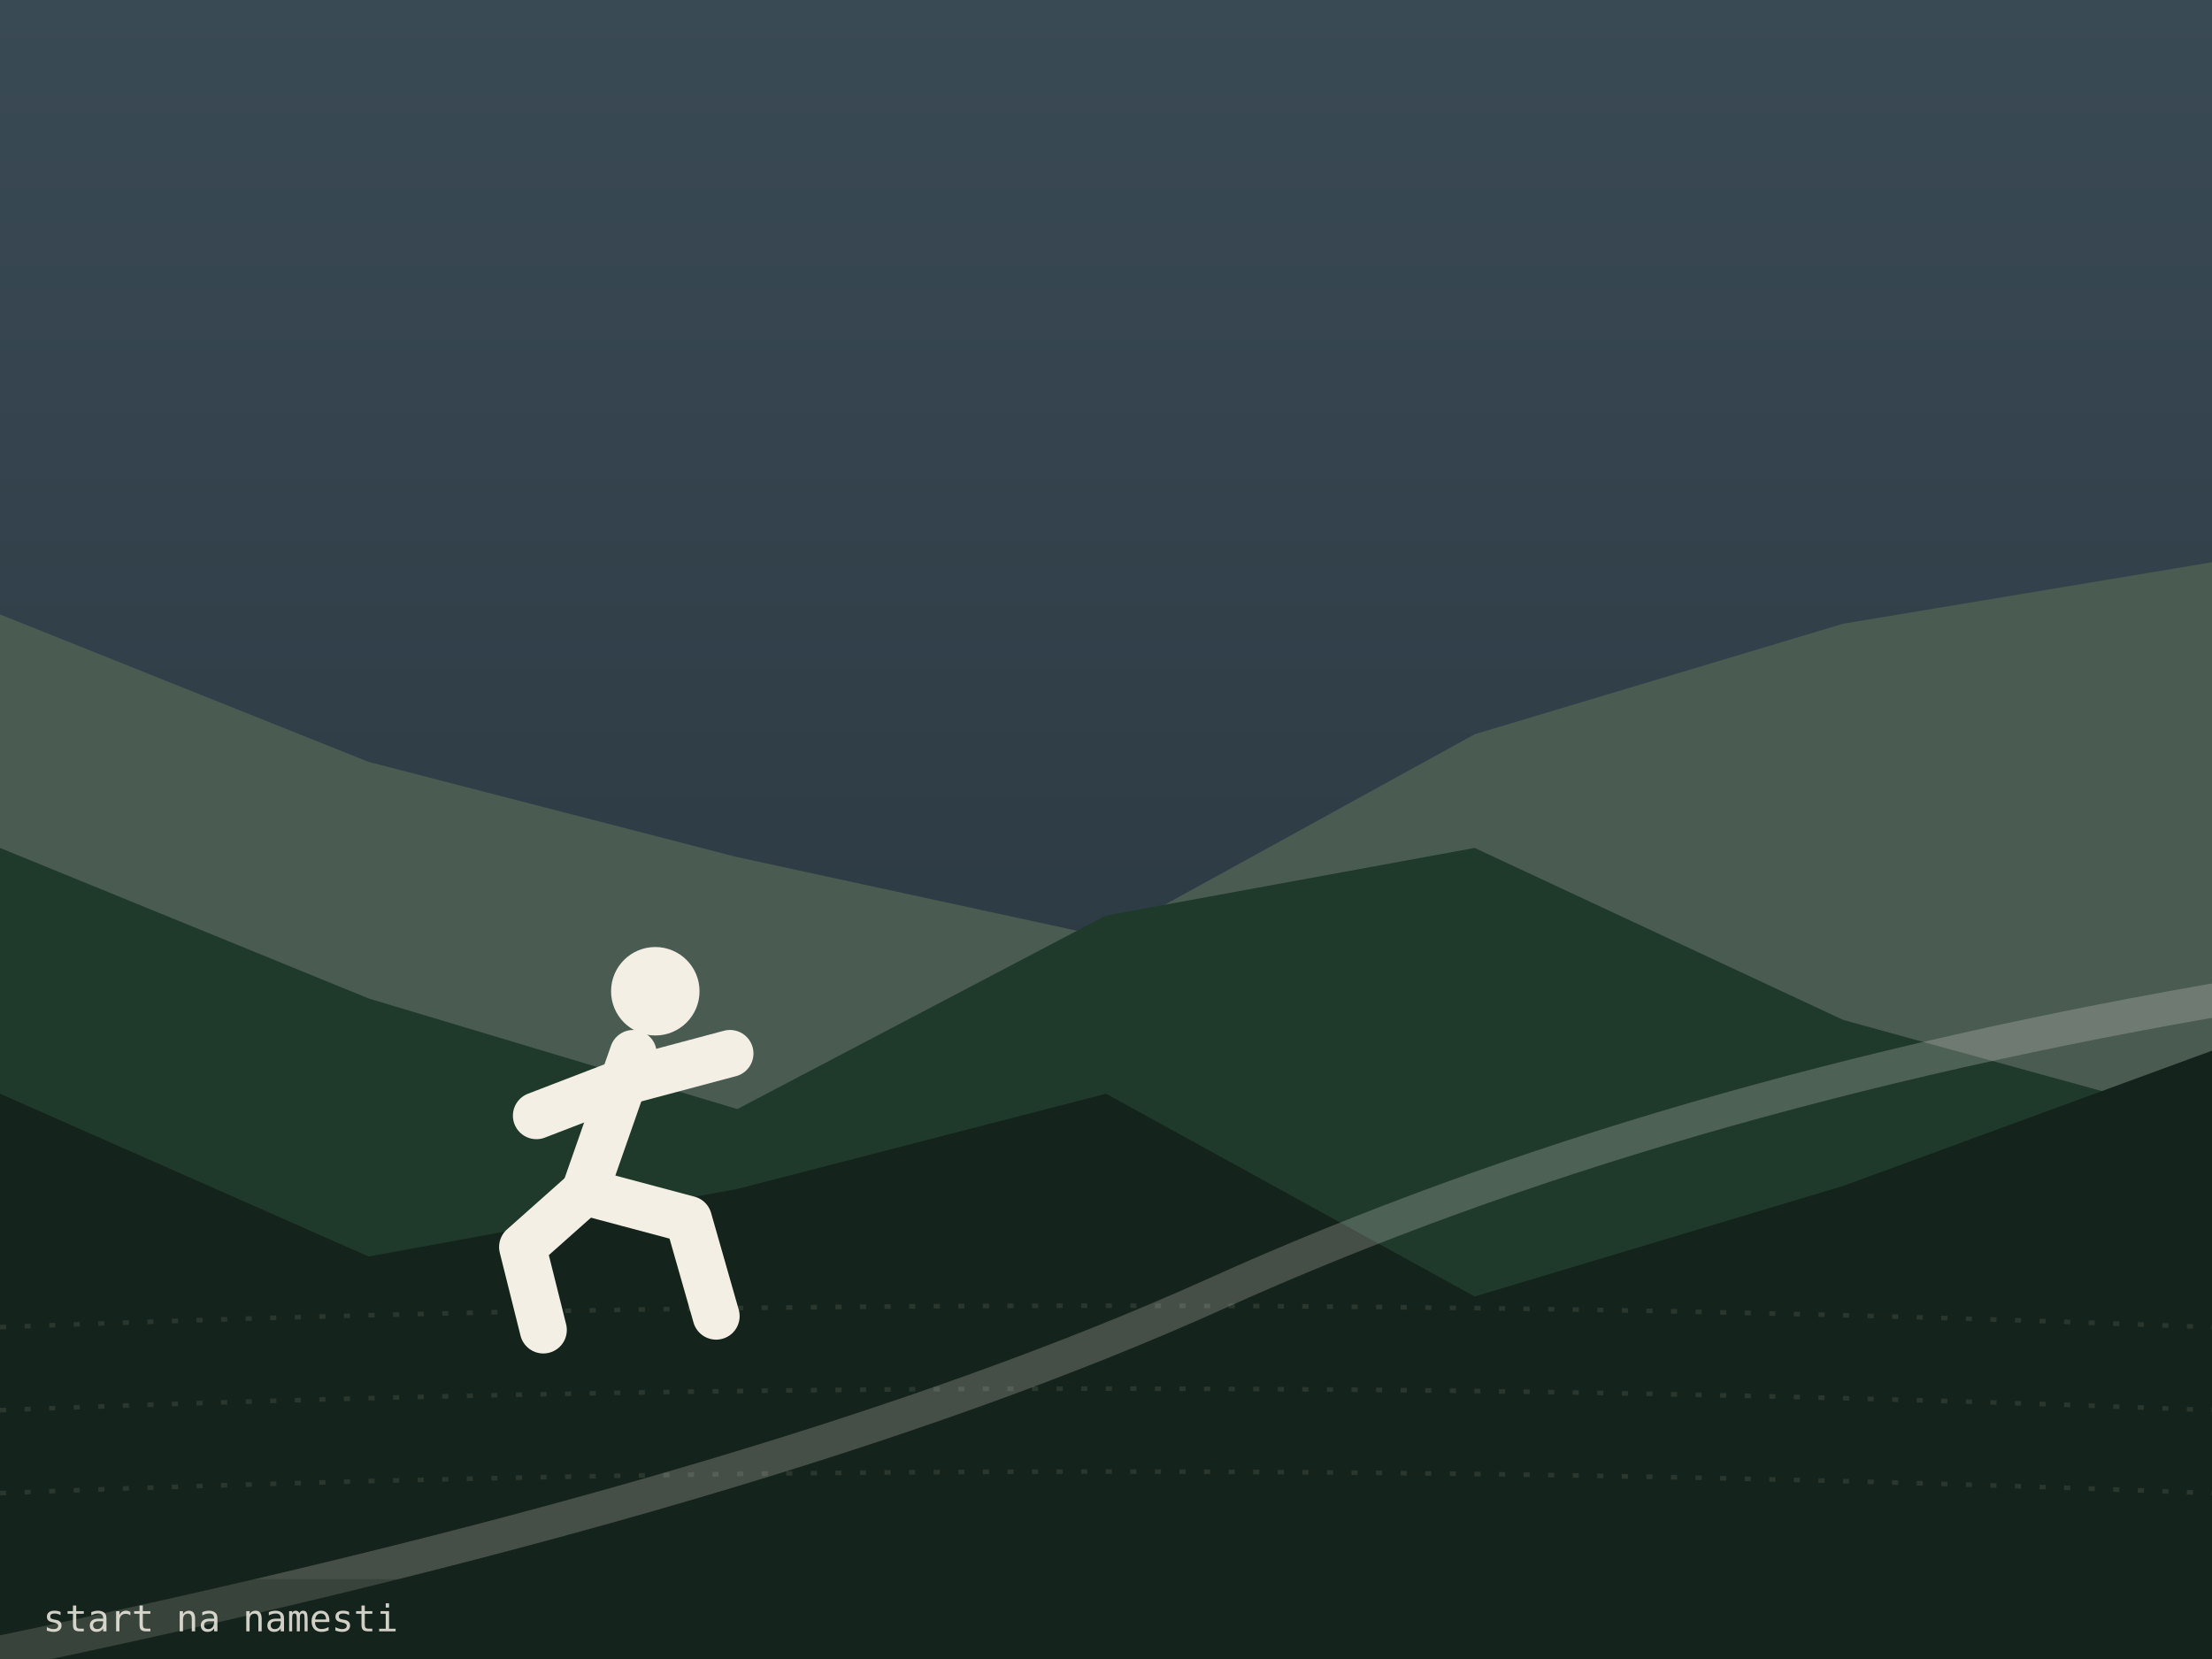
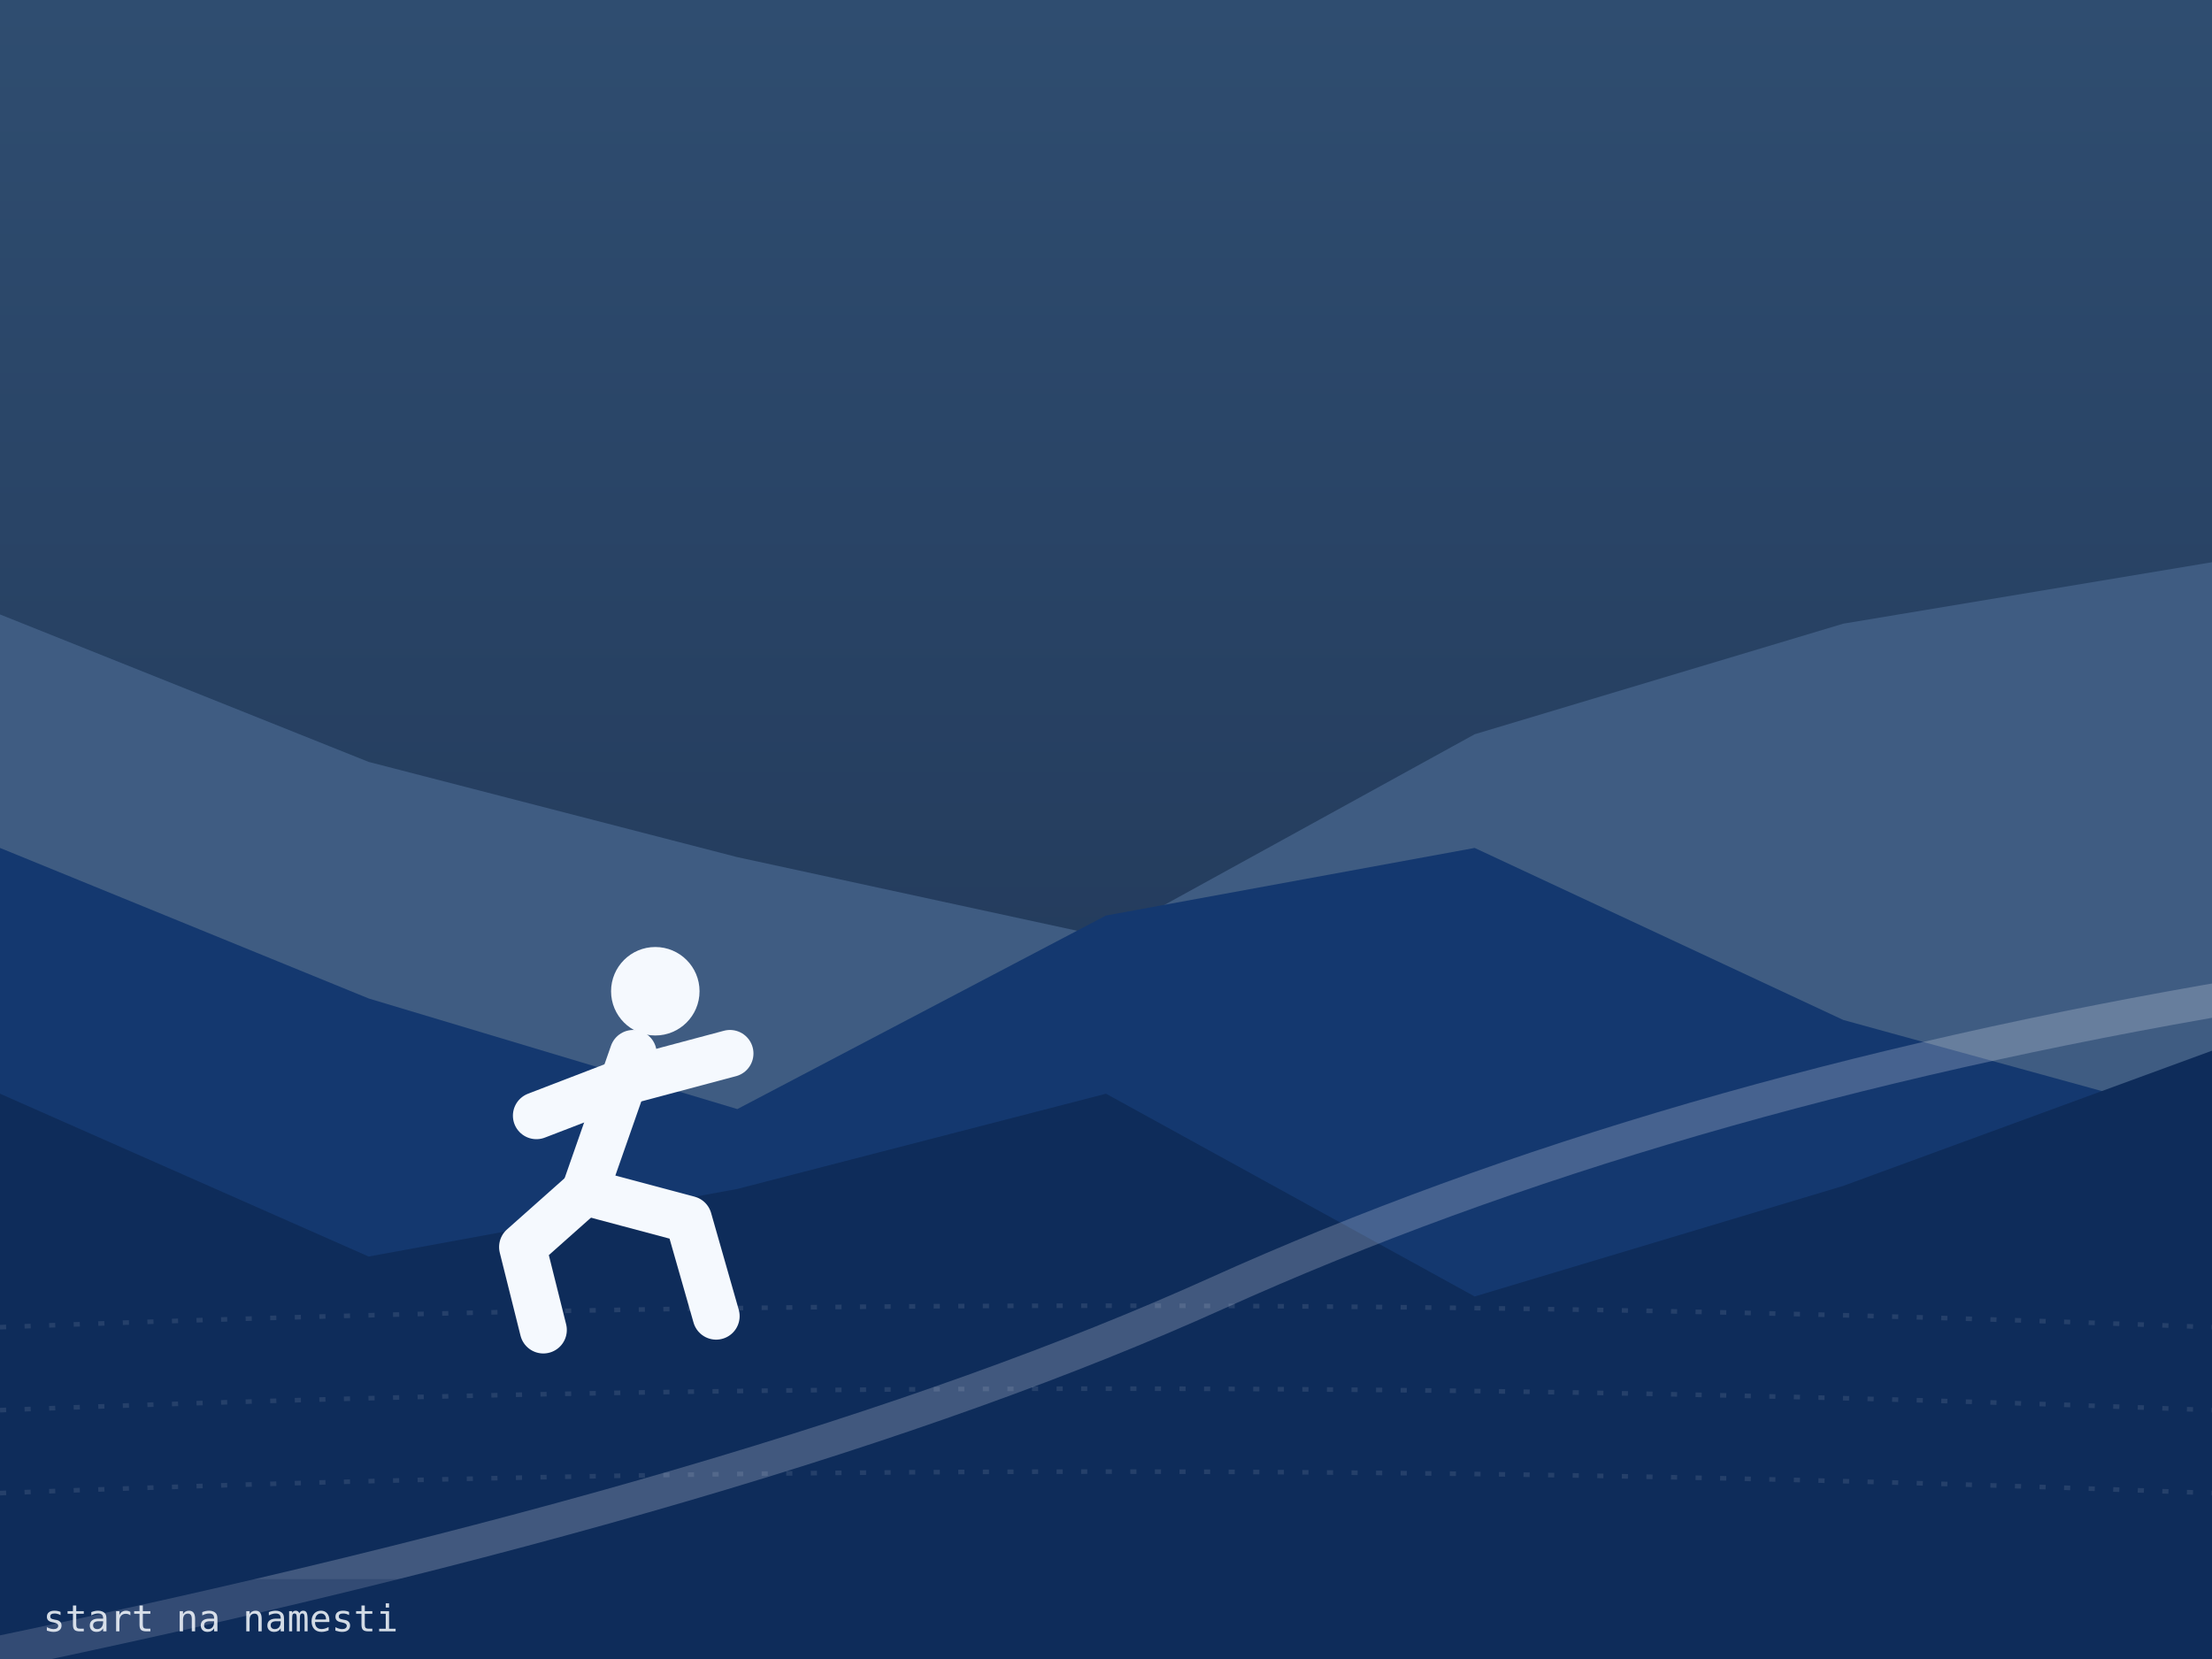
<svg xmlns="http://www.w3.org/2000/svg" viewBox="0 0 720 540" width="720" height="540" role="img" aria-label="start na namesti">
  <defs>
    <linearGradient id="sky24" x1="0" y1="0" x2="0" y2="1">
-       <stop offset="0" stop-color="#3a4a55" />
-       <stop offset="1" stop-color="#243038" />
+       <stop offset="0" stop-color="#2f4d70" />
+       <stop offset="1" stop-color="#1c3050" />
    </linearGradient>
    <linearGradient id="gl24" x1="0" y1="0" x2="0" y2="1">
-       <stop offset="0" stop-color="#E9A319" stop-opacity="0.9" />
-       <stop offset="1" stop-color="#E9A319" stop-opacity="0" />
+       <stop offset="0" stop-color="#2E9BE6" stop-opacity="0.9" />
+       <stop offset="1" stop-color="#2E9BE6" stop-opacity="0" />
    </linearGradient>
  </defs>
  <rect width="720" height="540" fill="url(#sky24)" />
-   <path d="M 0 243 L 0 200 L 120 248 L 240 279 L 360 305 L 480 239 L 600 203 L 720 183 L 720 540 L 0 540 Z" fill="#4a5b52" />
-   <path d="M 0 313 L 0 276 L 120 325 L 240 361 L 360 298 L 480 276 L 600 332 L 720 365 L 720 540 L 0 540 Z" fill="#1F3A2B" />
-   <path d="M 0 383 L 0 356 L 120 409 L 240 387 L 360 356 L 480 422 L 600 386 L 720 342 L 720 540 L 0 540 Z" fill="#14231B" />
-   <path d="M 0 432 Q 360 418 720 432" fill="none" stroke="#F3EFE4" stroke-opacity="0.10" stroke-dasharray="2 6" stroke-width="1.5" />
-   <path d="M 0 459 Q 360 445 720 459" fill="none" stroke="#F3EFE4" stroke-opacity="0.10" stroke-dasharray="2 6" stroke-width="1.5" />
-   <path d="M 0 486 Q 360 472 720 486" fill="none" stroke="#F3EFE4" stroke-opacity="0.10" stroke-dasharray="2 6" stroke-width="1.5" />
-   <path d="M -10 540 Q 252 486 396 421 T 730 324" fill="none" stroke="#F3EFE4" stroke-opacity="0.22" stroke-width="11" stroke-linecap="round" />
+   <path d="M 0 243 L 0 200 L 120 248 L 240 279 L 360 305 L 480 239 L 600 203 L 720 183 L 720 540 L 0 540 Z" fill="#3f5c82" />
+   <path d="M 0 313 L 0 276 L 120 325 L 240 361 L 360 298 L 480 276 L 600 332 L 720 365 L 720 540 L 0 540 Z" fill="#14386F" />
+   <path d="M 0 383 L 0 356 L 120 409 L 240 387 L 360 356 L 480 422 L 600 386 L 720 342 L 720 540 L 0 540 Z" fill="#0E2C5A" />
+   <path d="M 0 432 Q 360 418 720 432" fill="none" stroke="#F5F9FE" stroke-opacity="0.10" stroke-dasharray="2 6" stroke-width="1.5" />
+   <path d="M 0 459 Q 360 445 720 459" fill="none" stroke="#F5F9FE" stroke-opacity="0.10" stroke-dasharray="2 6" stroke-width="1.5" />
+   <path d="M 0 486 Q 360 472 720 486" fill="none" stroke="#F5F9FE" stroke-opacity="0.10" stroke-dasharray="2 6" stroke-width="1.5" />
+   <path d="M -10 540 Q 252 486 396 421 T 730 324" fill="none" stroke="#F5F9FE" stroke-opacity="0.22" stroke-width="11" stroke-linecap="round" />
  <g transform="translate(201.6,356.4) scale(4.5)">
-     <line x1="1" y1="-3" x2="-2.5" y2="7" stroke="#F3EFE4" stroke-width="3.4" stroke-linecap="round" />
-     <line x1="0.5" y1="-1" x2="8" y2="-3" stroke="#F3EFE4" stroke-width="3.4" stroke-linecap="round" />
-     <line x1="0.5" y1="-1" x2="-6" y2="1.5" stroke="#F3EFE4" stroke-width="3.4" stroke-linecap="round" />
-     <path d="M -2.5 7 L 5 9 L 7 16" fill="none" stroke="#F3EFE4" stroke-width="3.4" stroke-linecap="round" stroke-linejoin="round" />
-     <path d="M -2.5 7 L -7 11 L -5.5 17" fill="none" stroke="#F3EFE4" stroke-width="3.4" stroke-linecap="round" stroke-linejoin="round" />
-     <circle cx="2.6" cy="-7.5" r="3.2" fill="#F3EFE4" />
+     <line x1="1" y1="-3" x2="-2.5" y2="7" stroke="#F5F9FE" stroke-width="3.4" stroke-linecap="round" />
+     <line x1="0.5" y1="-1" x2="8" y2="-3" stroke="#F5F9FE" stroke-width="3.4" stroke-linecap="round" />
+     <line x1="0.5" y1="-1" x2="-6" y2="1.5" stroke="#F5F9FE" stroke-width="3.4" stroke-linecap="round" />
+     <path d="M -2.5 7 L 5 9 L 7 16" fill="none" stroke="#F5F9FE" stroke-width="3.4" stroke-linecap="round" stroke-linejoin="round" />
+     <path d="M -2.5 7 L -7 11 L -5.5 17" fill="none" stroke="#F5F9FE" stroke-width="3.4" stroke-linecap="round" stroke-linejoin="round" />
+     <circle cx="2.6" cy="-7.5" r="3.2" fill="#F5F9FE" />
  </g>
-   <rect x="0" y="514" width="720" height="26" fill="#14231B" opacity="0.28" />
-   <text x="14" y="531" font-family="Space Mono, monospace" font-size="12" fill="#F3EFE4" opacity="0.85">start na namesti</text>
+   <rect x="0" y="514" width="720" height="26" fill="#0E2C5A" opacity="0.28" />
+   <text x="14" y="531" font-family="Space Mono, monospace" font-size="12" fill="#F5F9FE" opacity="0.85">start na namesti</text>
</svg>
